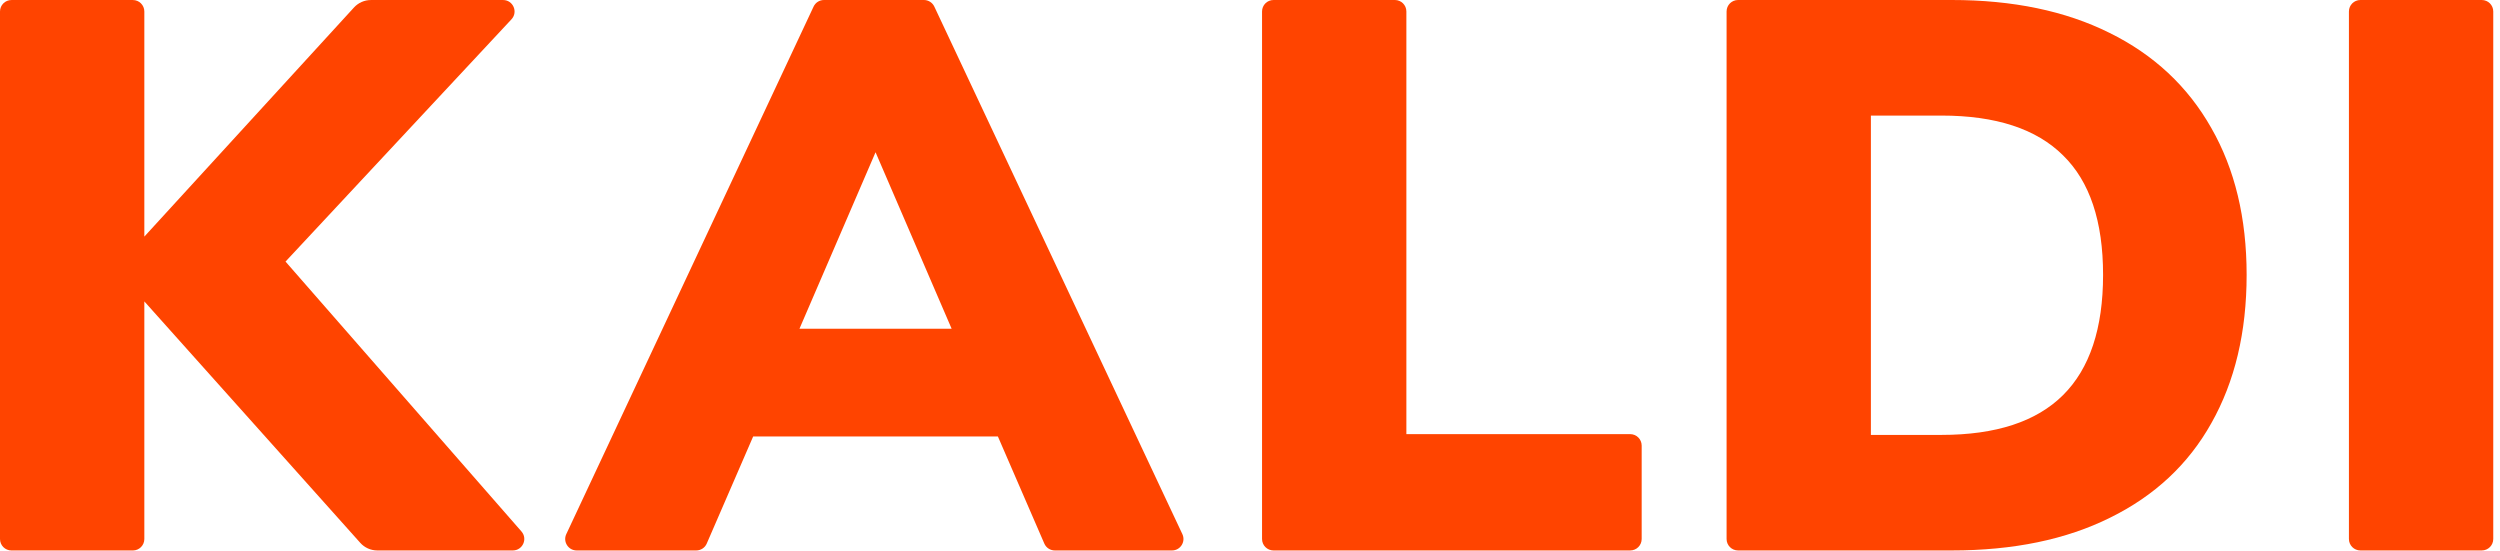
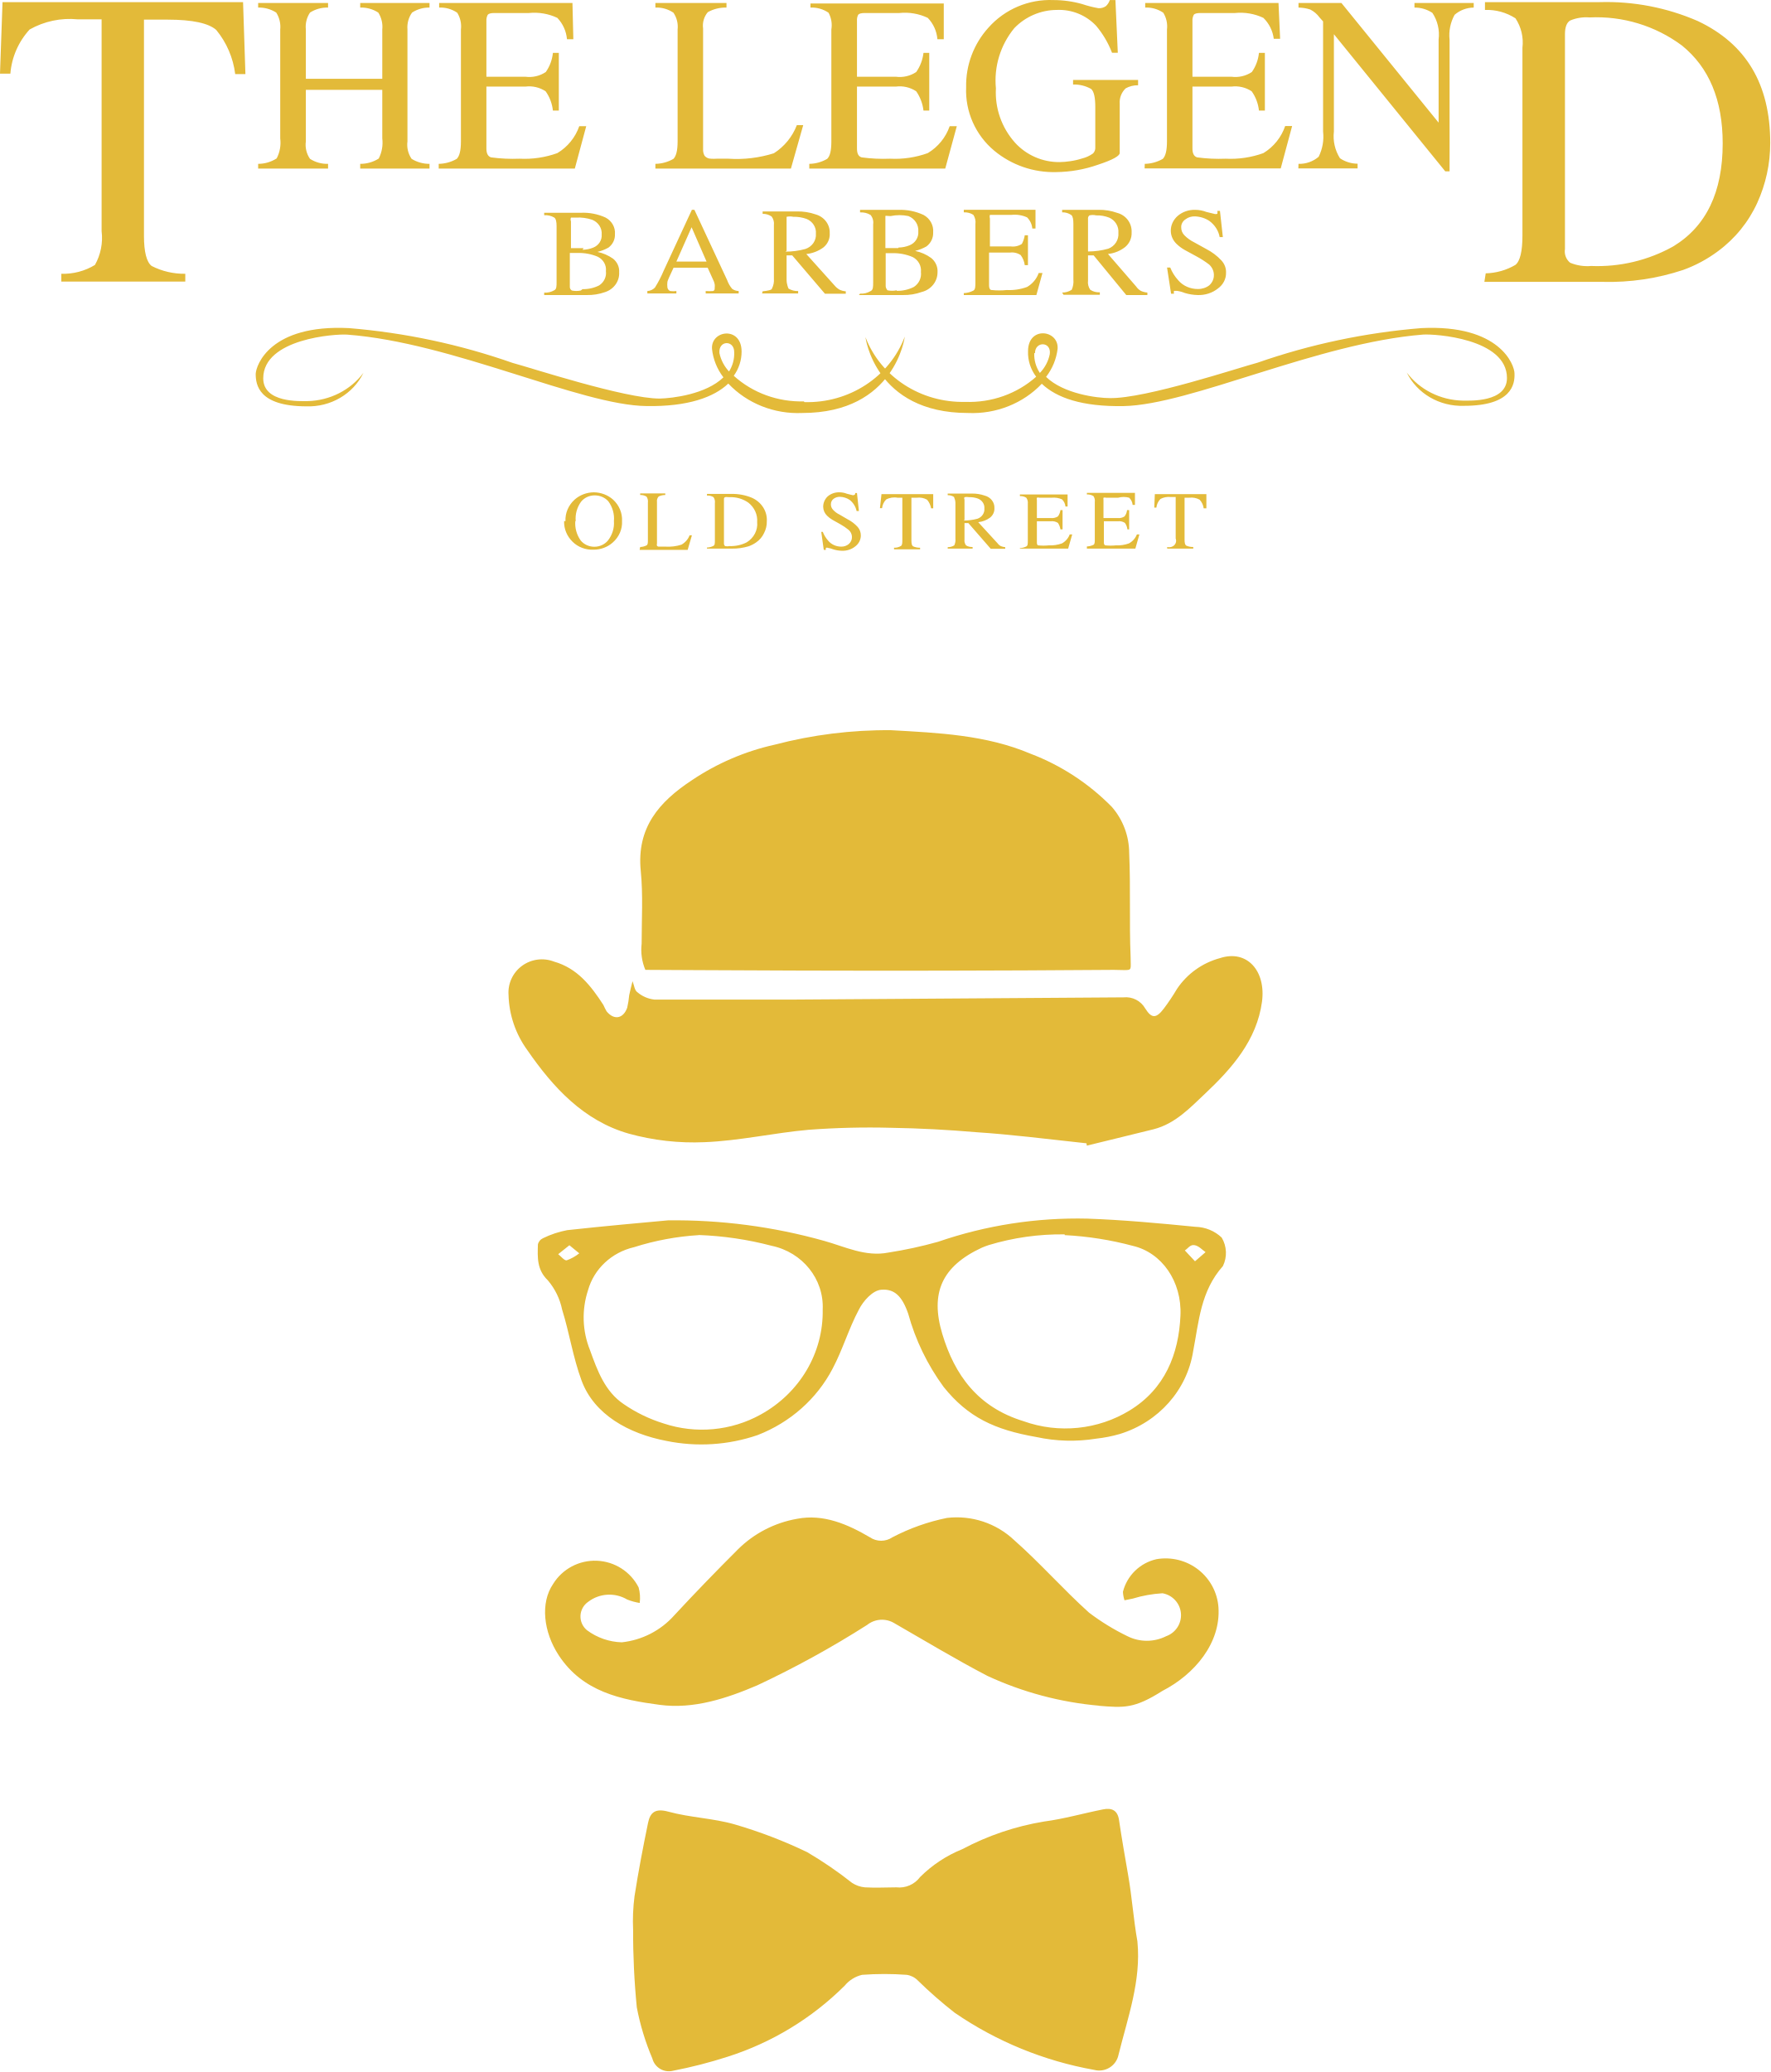
- <svg xmlns="http://www.w3.org/2000/svg" xmlns:xlink="http://www.w3.org/1999/xlink" viewBox="0 0 109 24">
-   <g transform="translate(-1470)">
-     <g style="mix-blend-mode:normal" transform="translate(1470)" fill="#f40">
-       <use xlink:href="#b" style="mix-blend-mode:normal" />
-       <use xlink:href="#c" style="mix-blend-mode:normal" />
-       <use xlink:href="#d" style="mix-blend-mode:normal" />
-       <use xlink:href="#e" style="mix-blend-mode:normal" />
-       <use xlink:href="#f" style="mix-blend-mode:normal" />
+ <svg xmlns="http://www.w3.org/2000/svg" width="270" height="316" viewBox="0 0 270 316">
+   <g fill="#E3BA39" fillRule="evenodd">
+     <g transform="translate(77 111)">
+       <path d="M92.883 36.914C55.81 37.201 26.048 36.914 21.429 36.914 20.9 35.655 20.705 34.277 20.864 32.918 20.864 29.226 21.096 25.5 20.731 21.841 20.066 15.199 23.572 11.253 28.541 7.983 32.38 5.405 36.656 3.57 41.153 2.571 46.949 1.052 52.915.309 58.901.362 66.079.767 73.391 1.07 80.187 3.953 84.837 5.721 89.059 8.481 92.567 12.046 94.275 13.992 95.221 16.505 95.226 19.11 95.459 24.37 95.226 29.647 95.442 34.908 95.442 36.846 95.708 36.948 94.495 36.948M96.483 185.127C97.063 191.104 95.007 196.684 93.597 202.38 93.433 203.188 92.941 203.892 92.237 204.326 91.534 204.761 90.682 204.887 89.882 204.675 82.245 203.315 74.99 200.343 68.604 195.958 66.627 194.413 64.739 192.76 62.949 191.005 62.5 190.558 61.918 190.269 61.29 190.179 59.027 190.014 56.754 190.014 54.491 190.179 53.448 190.424 52.515 191.005 51.837 191.83 46.832 196.813 40.702 200.533 33.959 202.677 31.241 203.553 28.472 204.264 25.667 204.807 24.275 205.162 22.857 204.327 22.499 202.941 21.432 200.435 20.637 197.823 20.128 195.149 19.74 191.226 19.552 187.286 19.564 183.344 19.486 181.624 19.558 179.901 19.779 178.193 20.36 174.445 21.073 170.731 21.836 167.032 22.168 165.381 22.964 164.754 24.954 165.299 28.271 166.207 31.753 166.29 35.037 167.231 38.841 168.338 42.547 169.757 46.116 171.474 48.505 172.877 50.794 174.443 52.965 176.162 53.548 176.54 54.213 176.772 54.905 176.839 56.564 176.938 58.123 176.839 59.715 176.839 61.115 176.996 62.493 176.398 63.33 175.271 65.17 173.433 67.365 171.984 69.782 171.011 73.675 168.943 77.882 167.521 82.237 166.801 85.272 166.405 88.224 165.547 91.225 164.952 92.519 164.688 93.464 165.035 93.68 166.603 94.094 169.41 94.592 172.217 95.073 175.007 95.653 178.309 95.886 181.759 96.483 185.094 96.3 185.094 96.682 185.094 96.483 185.094" />
+       <path d="M88.714 63.364C82.239 62.655 77.107 62.013 71.957 61.676 67.624 61.304 63.256 61.068 58.905 61 54.711 60.89 50.513 60.991 46.329 61.304 41.01 61.777 35.741 62.993 30.422 63.195 26.542 63.365 22.659 62.926 18.916 61.895 12.033 59.936 7.36 54.853 3.434 49.162 1.64 46.7.639 43.756.562 40.718.443 38.989 1.223 37.319 2.628 36.292 4.034 35.265 5.87 35.024 7.496 35.652 11.065 36.665 13.138 39.35 15.024 42.255 15.172 42.59 15.336 42.917 15.517 43.234 16.639 44.619 18.05 44.383 18.661 42.694 18.807 42.06 18.909 41.417 18.967 40.769 19.103 40.059 19.307 39.35 19.477 38.641 19.715 39.232 19.783 40.059 20.225 40.33 20.953 40.952 21.854 41.34 22.808 41.444 29.98 41.444 37.169 41.444 44.341 41.444L94.373 41.106C95.712 40.971 97.005 41.634 97.67 42.795 98.673 44.4 99.37 44.315 100.526 42.795 101.243 41.842 101.907 40.849 102.514 39.823 104.051 37.522 106.376 35.854 109.057 35.128 113.204 33.76 116.11 37.087 115.481 41.782 114.682 47.642 110.909 51.915 106.831 55.765 104.519 57.943 102.259 60.375 98.962 61.22 95.155 62.182 91.314 63.077 88.765 63.719M90.697 149.141C84.772 148.627 78.983 147.085 73.593 144.585 68.77 142.069 64.101 139.247 59.363 136.527 58.068 135.763 56.432 135.878 55.258 136.816 49.876 140.243 44.277 143.321 38.497 146.03 33.878 148.002 28.816 149.702 23.616 149.005 17.733 148.223 11.9 147.05 8.223 141.457 5.88 137.887 5.384 133.451 7.368 130.561 8.784 128.269 11.336 126.918 14.04 127.027 16.743 127.137 19.176 128.69 20.401 131.088 20.616 131.862 20.674 132.671 20.572 133.468 19.915 133.364 19.273 133.188 18.656 132.941 16.786 131.834 14.426 131.976 12.704 133.298 12.005 133.782 11.573 134.564 11.536 135.41 11.499 136.257 11.862 137.072 12.516 137.615 14.054 138.765 15.912 139.412 17.835 139.468 20.926 139.137 23.781 137.67 25.84 135.354 28.987 131.955 32.288 128.555 35.538 125.308 37.993 122.864 41.146 121.231 44.568 120.633 48.588 119.851 52.299 121.466 55.686 123.455 56.718 124.152 58.074 124.152 59.106 123.455 61.728 122.082 64.533 121.086 67.436 120.497 71.196 120.054 74.958 121.301 77.698 123.897 81.666 127.399 85.173 131.411 89.106 134.946 90.933 136.331 92.892 137.532 94.956 138.533 96.816 139.469 99.014 139.469 100.874 138.533 102.33 138.01 103.251 136.579 103.119 135.046 102.987 133.512 101.834 132.258 100.309 131.989 98.765 132.078 97.238 132.352 95.76 132.805L94.511 133.06C94.374 132.641 94.293 132.207 94.272 131.768 94.899 129.278 96.884 127.351 99.403 126.787 101.656 126.402 103.968 126.982 105.767 128.385 107.566 129.787 108.684 131.881 108.844 134.147 109.203 139.57 105.218 144.347 100.292 146.88 95.999 149.6 94.46 149.464 90.509 149.141" />
+       <path fillRule="nonzero" d="M105.32,81.311 L106.875,79.963 C106.328,79.585 105.833,78.994 105.166,78.895 C104.499,78.797 104.209,79.405 103.713,79.7 L105.251,81.344 M9.846,78.912 L8.137,80.276 C8.564,80.604 9.077,81.278 9.436,81.212 C10.132,80.962 10.779,80.601 11.35,80.144 L9.846,78.912 M29.59,77.367 C26.228,77.571 22.908,78.189 19.71,79.207 C16.292,79.995 13.596,82.517 12.684,85.781 C11.704,88.771 11.812,91.994 12.991,94.917 C14.12,98.04 15.265,101.211 18.12,103.134 C19.982,104.419 22.041,105.417 24.223,106.092 C29.129,107.725 34.532,107.227 39.027,104.728 C44.984,101.447 48.608,95.305 48.48,88.706 C48.689,84.075 45.397,79.974 40.685,78.994 C37.048,78.034 33.308,77.483 29.539,77.35 M85.387,77.252 C81.452,77.199 77.533,77.753 73.78,78.895 C73.438,79.01 73.079,79.142 72.737,79.29 C66.669,82.116 64.84,86.175 66.72,92.436 C68.6,98.697 72.139,103.611 79.114,105.747 C84.479,107.67 90.473,107.062 95.302,104.104 C100.687,100.817 102.79,95.493 103.046,89.642 C103.285,84.4 100.174,80.029 95.798,79.01 C92.401,78.098 88.91,77.547 85.387,77.367 M24.804,75.115 C32.899,75.01 40.966,76.068 48.736,78.254 C51.865,79.125 55.027,80.719 58.497,80.029 C61.055,79.633 63.584,79.084 66.07,78.386 C73.375,75.869 81.1,74.671 88.858,74.853 C94.362,75.05 99.849,75.559 105.337,76.101 C106.84,76.138 108.271,76.726 109.337,77.745 C110.127,79.076 110.197,80.693 109.525,82.083 C106.106,85.928 105.867,90.513 104.978,95.098 C104.042,101.004 99.703,105.889 93.781,107.702 C92.608,108.04 91.407,108.277 90.191,108.409 C87.166,108.897 84.071,108.813 81.079,108.163 C74.686,107.045 70.652,105.155 66.925,100.521 C64.451,97.139 62.622,93.361 61.523,89.363 C60.6,86.684 59.421,85.534 57.42,85.698 C56.104,85.781 54.651,87.424 54.002,88.722 C52.446,91.631 51.523,94.852 49.984,97.744 C47.581,102.344 43.514,105.943 38.548,107.867 C34.09,109.395 29.279,109.703 24.65,108.754 C18.872,107.653 13.624,104.728 11.709,99.568 C10.393,96.018 9.846,92.272 8.735,88.722 C8.401,87.089 7.656,85.56 6.564,84.269 C4.854,82.625 4.991,80.736 5.042,78.797 C5.128,78.38 5.413,78.027 5.812,77.843 C6.977,77.27 8.22,76.856 9.504,76.611 C15.333,75.97 21.163,75.461 24.889,75.115" />
+     </g>
+     <g fillRule="nonzero">
+       <g transform="translate(39 50)">
+         <path d="M118.859,3.855 C118.859,2.012 121.384,2.055 121.114,4.005 C120.901,5.077 120.377,6.072 119.603,6.877 C119.002,5.975 118.704,4.922 118.746,3.855 M93,1.412 C93,1.412 94.42,12.984 108.624,12.984 C112.894,13.179 117.031,11.543 119.896,8.527 C122.151,10.67 126.051,12.042 132.364,11.934 C142.599,11.742 161.92,2.312 178.04,1.027 C179.776,0.898 190.845,1.605 190.845,7.648 C190.845,11.399 185.164,11.099 184.082,11.099 C180.691,11.022 177.535,9.434 175.56,6.813 C177.127,10.021 180.566,12.022 184.285,11.892 C191.544,11.892 192.063,8.634 191.995,6.963 C191.995,5.634 189.74,-0.559 177.769,0.041 C169.24,0.735 160.847,2.508 152.812,5.313 C150.106,6.02 135.723,10.82 130.267,10.713 C128.328,10.713 123.21,10.07 120.55,7.477 C121.521,6.219 122.127,4.741 122.308,3.191 C122.511,0.298 117.799,-0.323 117.799,3.555 C117.747,4.95 118.183,6.322 119.039,7.456 C116.117,10.059 112.22,11.44 108.218,11.292 C101.439,11.448 95.313,7.471 93,1.412" />
+         <path d="M72.26,6.729 C71.482,5.918 70.951,4.918 70.727,3.838 C70.569,1.875 72.982,1.832 72.982,3.687 C73.033,4.759 72.742,5.819 72.148,6.729 M83.624,11.216 C79.654,11.325 75.801,9.921 72.914,7.311 C73.696,6.227 74.112,4.94 74.109,3.622 C74.109,-0.304 69.374,0.322 69.6,3.234 C69.767,4.794 70.367,6.284 71.336,7.549 C68.675,10.138 63.558,10.742 61.619,10.785 C56.275,10.785 41.891,6.06 39.185,5.348 C31.149,2.525 22.756,0.74 14.227,0.041 C2.21,-0.563 0.068,5.672 0,7.009 C0,8.692 0.451,11.95 7.711,11.971 C11.43,12.103 14.868,10.088 16.436,6.858 C14.461,9.498 11.305,11.095 7.914,11.173 C6.809,11.173 1.15,11.475 1.15,7.7 C1.15,1.616 12.22,0.904 13.956,1.033 C30.077,2.242 49.511,11.82 59.612,11.928 C65.925,12.036 69.916,10.569 72.08,8.498 C74.949,11.529 79.084,13.175 83.353,12.985 C97.58,12.985 99,1.336 99,1.336 C96.689,7.49 90.5,11.522 83.669,11.324" />
+       </g>
+       <path d="M226.401,42.988 L244.473,42.988 C248.63,43.094 252.773,42.479 256.717,41.17 C258.627,40.481 260.424,39.513 262.048,38.298 C264.629,36.392 266.68,33.867 268.012,30.959 C269.325,28.083 270.003,24.961 270,21.802 C270,12.825 266.318,6.698 258.976,3.22 C254.254,1.16 249.13,0.171 243.976,0.325 L226.491,0.325 L226.491,1.514 C228.138,1.455 229.762,1.902 231.145,2.793 C232.019,4.119 232.395,5.708 232.206,7.282 L232.206,35.919 C232.206,38.32 231.845,39.846 231.122,40.407 C229.75,41.208 228.195,41.648 226.604,41.687 L226.401,42.988 Z M238.69,38.006 L238.69,5.217 C238.69,4.14 238.961,3.444 239.48,3.13 C240.414,2.737 241.429,2.575 242.44,2.659 C247.498,2.412 252.484,3.928 256.536,6.945 C260.67,10.289 262.748,15.249 262.748,21.87 C262.748,29.298 260.241,34.527 255.203,37.58 C251.391,39.709 247.058,40.743 242.688,40.565 C241.594,40.661 240.494,40.491 239.48,40.071 C238.863,39.564 238.562,38.769 238.69,37.984 L238.69,38.006 Z M198.027,25.685 L207.063,25.685 L207.063,24.967 C206.104,24.962 205.168,24.673 204.375,24.136 C203.607,22.919 203.28,21.478 203.449,20.052 L203.449,5.217 L220.437,26.134 L221.092,26.134 L221.092,6.07 C220.947,4.75 221.216,3.418 221.86,2.255 C222.669,1.556 223.702,1.166 224.774,1.155 L224.774,0.459 L215.738,0.459 L215.738,1.155 C216.71,1.145 217.663,1.427 218.471,1.963 C219.265,3.161 219.602,4.602 219.42,6.025 L219.42,18.705 L204.601,0.459 L198.05,0.459 L198.05,1.155 C198.656,1.165 199.257,1.263 199.834,1.447 C200.4,1.731 200.888,2.147 201.258,2.659 L201.8,3.265 L201.8,20.074 C201.95,21.392 201.715,22.724 201.122,23.912 C200.268,24.638 199.173,25.022 198.05,24.989 L198.027,25.685 Z M174.578,25.685 L195.339,25.685 L197.078,19.221 L196.017,19.221 C195.431,20.942 194.256,22.404 192.696,23.351 C190.852,24.015 188.893,24.305 186.935,24.204 C185.486,24.263 184.035,24.195 182.598,24.002 C182.123,23.867 181.875,23.418 181.875,22.655 L181.875,13.207 L187.816,13.207 C188.901,13.066 190.001,13.321 190.911,13.925 C191.527,14.795 191.908,15.807 192.018,16.865 L192.922,16.865 L192.922,8.067 L192.018,8.067 C191.914,9.116 191.541,10.121 190.934,10.985 C190.018,11.594 188.909,11.85 187.816,11.703 L181.875,11.703 L181.875,3.197 C181.855,2.871 181.925,2.545 182.078,2.255 C182.214,2.075 182.553,1.985 183.117,1.985 L188.358,1.985 C189.845,1.833 191.346,2.089 192.696,2.726 C193.569,3.581 194.126,4.704 194.277,5.913 L195.248,5.913 L195,0.459 L174.669,0.459 L174.669,1.155 C175.649,1.113 176.616,1.388 177.425,1.94 C177.899,2.705 178.098,3.607 177.989,4.499 L177.989,21.555 C177.989,22.992 177.764,23.8 177.357,24.226 C176.519,24.71 175.57,24.973 174.601,24.989 L174.578,25.685 Z M160.663,0.01 C156.897,-0.142 153.262,1.399 150.768,4.207 C148.503,6.701 147.283,9.961 147.357,13.319 C147.203,17.018 148.779,20.58 151.626,22.969 C154.279,25.178 157.655,26.344 161.114,26.246 C163.278,26.22 165.423,25.841 167.462,25.124 C169.721,24.383 170.783,23.777 170.783,23.328 L170.783,15.833 C170.713,14.952 171.045,14.087 171.687,13.476 C172.265,13.152 172.921,12.989 173.584,13.005 L173.584,12.197 L163.667,12.197 L163.667,12.893 C164.631,12.857 165.586,13.091 166.423,13.566 C166.852,13.947 167.056,14.845 167.056,16.326 L167.056,22.453 C167.085,22.801 166.961,23.145 166.717,23.396 C166.202,23.767 165.619,24.034 165,24.181 C164.418,24.366 163.821,24.501 163.215,24.585 C162.677,24.669 162.134,24.714 161.589,24.72 C159.008,24.739 156.541,23.661 154.812,21.757 C152.778,19.487 151.731,16.51 151.898,13.476 C151.578,10.169 152.585,6.871 154.699,4.297 C156.396,2.528 158.745,1.523 161.205,1.514 C163.449,1.418 165.625,2.294 167.169,3.915 C168.209,5.147 169.033,6.542 169.608,8.045 L170.489,8.045 L170.128,0.01 L169.27,0.01 C169.153,0.36 168.951,0.676 168.682,0.931 C168.341,1.172 167.924,1.284 167.508,1.245 C166.672,1.096 165.849,0.886 165.045,0.616 C163.62,0.214 162.145,0.01 160.663,0.01 Z M123.434,25.707 L144.172,25.707 L145.934,19.244 L144.849,19.244 C144.254,20.96 143.071,22.414 141.506,23.351 C139.663,24.015 137.704,24.305 135.745,24.204 C134.304,24.262 132.86,24.195 131.431,24.002 C130.934,23.867 130.708,23.418 130.708,22.655 L130.708,13.207 L136.626,13.207 C137.719,13.06 138.828,13.316 139.744,13.925 C140.351,14.8 140.731,15.809 140.851,16.865 L141.732,16.865 L141.732,8.067 L140.851,8.067 C140.732,9.116 140.351,10.119 139.744,10.985 C138.828,11.594 137.719,11.85 136.626,11.703 L130.708,11.703 L130.708,3.197 C130.682,2.873 130.744,2.547 130.889,2.255 C131.024,2.075 131.363,1.985 131.928,1.985 L137.169,1.985 C138.656,1.829 140.157,2.085 141.506,2.726 C142.359,3.609 142.878,4.759 142.974,5.98 L143.946,5.98 L143.946,0.527 L123.614,0.527 L123.614,1.155 C124.595,1.113 125.562,1.388 126.37,1.94 C126.796,2.722 126.947,3.622 126.8,4.499 L126.8,21.555 C126.8,22.992 126.596,23.8 126.167,24.226 C125.338,24.711 124.396,24.974 123.434,24.989 L123.434,25.707 Z M99.962,25.707 L120.633,25.707 L122.508,19.087 L121.536,19.087 C120.859,20.85 119.632,22.352 118.035,23.373 C115.796,24.079 113.443,24.361 111.099,24.204 L109.315,24.204 C109.014,24.227 108.712,24.227 108.411,24.204 C108.044,24.201 107.696,24.037 107.462,23.755 C107.293,23.446 107.214,23.096 107.236,22.745 L107.236,4.342 C107.111,3.447 107.374,2.542 107.959,1.851 C108.828,1.368 109.811,1.127 110.806,1.155 L110.806,0.459 L99.962,0.459 L99.962,1.155 C100.942,1.113 101.91,1.388 102.718,1.94 C103.226,2.692 103.451,3.599 103.351,4.499 L103.351,21.555 C103.351,22.992 103.125,23.8 102.718,24.226 C101.88,24.71 100.932,24.973 99.962,24.989 L99.962,25.707 Z M66.913,25.707 L87.673,25.707 L89.413,19.244 L88.351,19.244 C87.755,20.96 86.572,22.414 85.008,23.351 C83.164,24.015 81.205,24.305 79.247,24.204 C77.798,24.262 76.347,24.195 74.91,24.002 C74.435,23.867 74.187,23.418 74.187,22.655 L74.187,13.207 L80.128,13.207 C81.213,13.066 82.313,13.321 83.223,13.925 C83.839,14.795 84.22,15.807 84.33,16.865 L85.233,16.865 L85.233,8.067 L84.33,8.067 C84.226,9.116 83.853,10.121 83.245,10.985 C82.329,11.594 81.221,11.85 80.128,11.703 L74.187,11.703 L74.187,3.197 C74.167,2.871 74.237,2.545 74.39,2.255 C74.526,2.075 74.864,1.985 75.429,1.985 L80.67,1.985 C82.157,1.833 83.657,2.089 85.008,2.726 C85.853,3.615 86.371,4.762 86.476,5.98 L87.447,5.98 L87.312,0.459 L66.98,0.459 L66.98,1.155 C67.961,1.113 68.928,1.388 69.736,1.94 C70.21,2.705 70.41,3.607 70.301,4.499 L70.301,21.555 C70.301,22.992 70.075,23.8 69.669,24.226 C68.831,24.71 67.882,24.973 66.913,24.989 L66.913,25.707 Z M39.375,25.707 L50.038,25.707 L50.038,24.989 C49.062,25.018 48.101,24.752 47.282,24.226 C46.743,23.446 46.517,22.493 46.649,21.555 L46.649,13.7 L58.306,13.7 L58.306,21.107 C58.436,22.162 58.247,23.232 57.764,24.181 C56.921,24.716 55.94,24.997 54.94,24.989 L54.94,25.707 L65.512,25.707 L65.512,24.989 C64.547,24.997 63.599,24.732 62.779,24.226 C62.244,23.444 62.018,22.493 62.146,21.555 L62.146,4.499 C62.067,3.584 62.315,2.67 62.846,1.918 C63.638,1.404 64.567,1.138 65.512,1.155 L65.512,0.459 L54.94,0.459 L54.94,1.155 C55.916,1.121 56.878,1.388 57.696,1.918 C58.184,2.686 58.399,3.595 58.306,4.499 L58.306,12.017 L46.649,12.017 L46.649,4.499 C46.55,3.592 46.774,2.678 47.282,1.918 C48.101,1.392 49.062,1.126 50.038,1.155 L50.038,0.459 L39.375,0.459 L39.375,1.155 C40.35,1.126 41.311,1.392 42.131,1.918 C42.619,2.686 42.834,3.595 42.741,4.499 L42.741,21.107 C42.875,22.155 42.686,23.219 42.199,24.159 C41.357,24.699 40.377,24.987 39.375,24.989 L39.375,25.707 Z M0,11.232 L1.581,11.232 C1.783,8.726 2.816,6.359 4.518,4.499 C6.744,3.238 9.31,2.696 11.86,2.95 L15.497,2.95 L15.497,35.246 C15.72,37.03 15.364,38.838 14.48,40.407 C12.94,41.343 11.157,41.811 9.352,41.754 L9.352,42.943 L28.261,42.943 L28.261,41.754 C26.479,41.783 24.717,41.374 23.133,40.565 C22.364,39.981 21.958,38.432 21.958,35.964 L21.958,2.995 L25.572,2.995 C29.345,2.995 31.807,3.534 32.982,4.566 C34.567,6.494 35.569,8.829 35.873,11.299 L37.432,11.299 L37.071,0.325 L0.384,0.325 L0,11.232 Z" />
+       <path d="M90.05 2.414L90.374 2.414C90.422 1.924 90.639 1.463 90.992 1.097 91.465.845 92.012.739 92.553.796L93.318.796 93.318 7.133C93.458 7.483 93.372 7.877 93.098 8.15 92.824 8.423 92.408 8.528 92.023 8.422L92.023 8.669 95.998 8.669 95.998 8.422C95.621 8.431 95.247 8.356 94.908 8.202 94.732 8.065 94.673 7.764 94.673 7.297L94.673.905 95.409.905C95.951.836 96.502.943 96.969 1.207 97.313 1.578 97.528 2.037 97.588 2.524L98 2.524 98 .357 90.138.357 90.05 2.414zM79.774 8.669L87.165 8.669 87.783 6.502 87.4 6.502C87.185 7.077 86.757 7.563 86.193 7.873 85.546 8.106 84.854 8.209 84.161 8.175 83.652 8.226 83.139 8.226 82.63 8.175 82.454 8.175 82.365 7.983 82.365 7.736L82.365 4.499 84.485 4.499C84.869 4.45 85.258 4.538 85.575 4.746 85.786 5.041 85.918 5.38 85.957 5.734L86.222 5.734 86.222 2.798 85.899 2.798C85.868 3.145 85.736 3.477 85.516 3.758 85.199 3.966 84.81 4.054 84.426 4.005L82.306 4.005 82.306 1.262C82.285 1.144 82.285 1.023 82.306.905 82.43.863 82.566.863 82.689.905L84.544.905C85.092.754 85.675.754 86.222.905 86.53 1.203 86.718 1.591 86.752 2.003L87.106 2.003 87.106.165 79.774.165 79.774.411C80.128.389 80.48.476 80.775.658 80.955.929 81.027 1.249 80.981 1.564L80.981 7.215C80.981 7.681 80.981 7.983 80.775 8.093 80.464 8.24 80.123 8.324 79.774 8.34L79.774 8.669zM69.557 8.669L76.918 8.669 77.537 6.502 77.154 6.502C76.948 7.074 76.53 7.56 75.976 7.873 75.319 8.106 74.617 8.209 73.915 8.175 73.406 8.226 72.893 8.226 72.384 8.175 72.207 8.175 72.148 7.983 72.148 7.736L72.148 4.499 74.239 4.499C74.632 4.451 75.03 4.539 75.358 4.746 75.557 5.047 75.687 5.383 75.74 5.734L76.064 5.734 76.064 2.798 75.74 2.798C75.696 3.142 75.565 3.471 75.358 3.758 75.03 3.965 74.632 4.053 74.239 4.005L72.148 4.005 72.148 1.262C72.113 1.145 72.113 1.022 72.148.905 72.272.863 72.407.863 72.531.905L74.445.905C74.97.858 75.499.944 75.976 1.152 76.284 1.45 76.471 1.838 76.506 2.25L76.83 2.25 76.83.411 69.557.411 69.557.658C69.901.64 70.242.727 70.529.905 70.721 1.171 70.804 1.492 70.764 1.811L70.764 7.462C70.764 7.928 70.764 8.23 70.529 8.34 70.231 8.492 69.898 8.577 69.557 8.587L69.557 8.669zM58.545 8.669L58.545 8.449C58.901 8.452 59.249 8.357 59.546 8.175 59.698 7.856 59.759 7.507 59.723 7.16L59.723 1.673C59.723 1.207 59.517.933 59.517.796 59.235.606 58.893.509 58.545.521L58.545.274 62.226.274C62.888.262 63.547.364 64.169.576 65.092.807 65.717 1.607 65.671 2.496 65.701 3.053 65.451 3.591 64.993 3.95 64.477 4.333 63.854 4.571 63.197 4.636L66.142 7.846C66.27 8.026 66.441 8.176 66.642 8.285 66.856 8.375 67.085 8.431 67.32 8.449L67.32 8.696 65.111 8.696 61.696 4.773 61.107 4.773 61.107 7.27C61.062 7.588 61.146 7.911 61.342 8.175 61.638 8.357 61.99 8.444 62.344 8.422L62.344 8.669 58.545 8.669zM61.107 4.307L60.96 4.389C61.676 4.389 62.39 4.296 63.08 4.115 63.768 3.872 64.2 3.234 64.14 2.551 64.197 1.906 63.806 1.299 63.168 1.042 62.737.884 62.276.809 61.814.823 61.581.775 61.34.775 61.107.823 61.044.935 61.044 1.068 61.107 1.18L61.107 4.307zM48.21 2.496L48.534 2.496C48.582 2.007 48.799 1.545 49.153 1.18 49.677.895 50.294.798 50.89.905L51.626.905 51.626 7.242C51.626 7.791 51.626 8.12 51.42 8.257 51.108 8.453 50.736 8.55 50.36 8.532L50.36 8.779 54.335 8.779 54.335 8.532C53.958 8.541 53.584 8.466 53.245 8.312 53.069 8.175 53.01 7.873 53.01 7.407L53.01.905 53.834.905C54.376.836 54.927.943 55.395 1.207 55.723 1.587 55.936 2.042 56.013 2.524L56.337 2.524 56.337.357 48.446.357 48.21 2.496zM39.26 6.118L39.642 8.861 39.966 8.861C39.94 8.762 39.94 8.658 39.966 8.559 40.068 8.51 40.188 8.51 40.29 8.559 40.564 8.601 40.831 8.674 41.085 8.779 41.512 8.913 41.959 8.987 42.41 8.998 43.166 9.025 43.904 8.779 44.471 8.312 44.995 7.905 45.297 7.302 45.296 6.666 45.303 6.199 45.136 5.743 44.824 5.377 44.38 4.885 43.841 4.476 43.234 4.17L42.057 3.484C41.674 3.3 41.334 3.049 41.056 2.743 40.841 2.516 40.725 2.223 40.732 1.92 40.718 1.592 40.87 1.277 41.144 1.07 41.42.866 41.764.76 42.116.768 42.645.785 43.157.947 43.588 1.234 44.141 1.671 44.515 2.272 44.648 2.935L45.001 2.935 44.707.192 44.442.192C44.442.329 44.442.439 44.265.494 44.163.543 44.043.543 43.941.494L43.176.302C42.822.161 42.441.087 42.057.082 41.382.058 40.725.285 40.231.713 39.789 1.14 39.546 1.712 39.554 2.304 39.563 2.805 39.773 3.285 40.143 3.649 40.387 3.892 40.664 4.104 40.967 4.28L42.145 4.938C42.605 5.193 43.038 5.487 43.441 5.816 43.758 6.094 43.938 6.48 43.941 6.886 43.958 7.303 43.775 7.705 43.441 7.983 43.132 8.237 42.733 8.374 42.322 8.367 41.539 8.374 40.798 8.039 40.32 7.462 39.962 7.062 39.683 6.607 39.495 6.118L39.26 6.118zM21.829 8.669L21.829 8.504C22.169 8.495 22.502 8.41 22.8 8.257 23.036 8.148 23.036 7.846 23.036 7.379L23.036 1.728C23.082 1.413 23.009 1.093 22.83.823 22.534.641 22.182.554 21.829.576L21.829.329 25.509.329C26.592.299 27.669.496 28.66.905 30.142 1.553 31.051 2.976 30.956 4.499 30.97 5.115 30.829 5.726 30.544 6.282 30.281 6.862 29.853 7.365 29.308 7.736 28.965 7.975 28.588 8.169 28.189 8.312 27.361 8.561 26.496 8.681 25.627 8.669L21.829 8.669zM24.42 7.681L24.42 7.873C24.406 8.029 24.471 8.181 24.597 8.285 24.82 8.331 25.051 8.331 25.274 8.285 26.187 8.317 27.093 8.118 27.894 7.709 28.996 7.027 29.607 5.836 29.484 4.609 29.567 3.49 29.075 2.401 28.159 1.673 27.318 1.072 26.274.77 25.215.823 24.891.823 24.773.768 24.597.823 24.42.878 24.42 1.015 24.42 1.207L24.42 7.681zM11.553 8.861L18.884 8.861 19.532 6.639 19.179 6.639C18.954 7.232 18.518 7.736 17.942 8.065 17.157 8.316 16.326 8.418 15.498 8.367L14.527 8.367C14.4 8.379 14.276 8.327 14.203 8.23 14.168 8.123 14.168 8.008 14.203 7.901L14.203 1.536C14.16 1.239 14.257.939 14.468.713 14.777.565 15.121.489 15.469.494L15.469.247 11.641.247 11.641.494C11.985.476 12.326.562 12.613.741 12.792 1.011 12.865 1.331 12.819 1.646L12.819 7.297C12.819 7.764 12.819 8.065 12.613 8.175 12.315 8.328 11.982 8.413 11.641 8.422L11.553 8.861zM.04 4.472L.246 4.472C.189 3.25.692 2.063 1.63 1.207 2.421.495 3.475.092 4.575.082 5.674.095 6.727.497 7.519 1.207 8.446 2.068 8.938 3.254 8.874 4.472 8.939 5.7 8.422 6.893 7.46 7.736 6.67 8.445 5.613 8.839 4.516 8.833 3.318 8.881 2.157 8.44 1.336 7.626.464 6.781-.003 5.643.04 4.472zM1.807 4.472L1.748 4.472C1.662 5.517 1.952 6.56 2.573 7.434 3.069 8.034 3.835 8.386 4.648 8.386 5.461 8.386 6.228 8.034 6.724 7.434 7.393 6.578 7.717 5.529 7.637 4.472 7.733 3.404 7.431 2.339 6.783 1.454 6.275.881 5.519.55 4.722.549 3.901.542 3.126.898 2.631 1.509 2.002 2.38 1.712 3.425 1.807 4.472z" transform="translate(86 75)" />
+       <path d="M95 8.799L95.617 12.797 96.059 12.797C96.023 12.652 96.023 12.502 96.059 12.357 96.059 12.357 96.279 12.357 96.5 12.357 96.911 12.413 97.312 12.52 97.69 12.677 98.331 12.873 99 12.981 99.675 12.997 100.808 13.036 101.913 12.678 102.763 11.998 103.562 11.415 104.019 10.529 103.998 9.599 104.028 8.914 103.776 8.245 103.292 7.719 102.635 7.011 101.843 6.415 100.954 5.96L99.146 4.96C98.581 4.682 98.074 4.317 97.646 3.881 97.325 3.55 97.151 3.122 97.161 2.681 97.135 2.193 97.384 1.726 97.823 1.442 98.228 1.132 98.749.974 99.278 1.002 100.056 1.034 100.807 1.27 101.439 1.682 102.289 2.302 102.854 3.185 103.027 4.161L103.512 4.161 103.071.162 102.674.162C102.698.308 102.698.456 102.674.602 102.505.664 102.315.664 102.145.602L100.998.322C100.468.117 99.899.009 99.322.002 98.326-.032 97.356.3 96.632.922 95.936 1.527 95.552 2.368 95.573 3.241 95.587 3.971 95.901 4.67 96.455 5.2 96.821 5.555 97.236 5.864 97.69 6.12L99.455 7.08C100.155 7.454 100.819 7.882 101.439 8.359 101.886 8.778 102.138 9.336 102.145 9.918 102.165 10.517 101.909 11.096 101.439 11.518 100.958 11.884 100.348 12.082 99.719 12.078 98.547 12.087 97.437 11.599 96.72 10.758 96.185 10.176 95.767 9.512 95.485 8.799L95 8.799zM79.215 12.958L79 12.619C79.518 12.623 80.026 12.476 80.459 12.196 80.679 11.704 80.768 11.164 80.716 10.629L80.716 2.161C80.716 1.442 80.63 1.018 80.416.806 80.005.514 79.507.365 79 .383L79 .002 84.535.002C85.514-.02 86.489.138 87.409.468 88.754.825 89.665 2.059 89.597 3.431 89.642 4.291 89.277 5.121 88.611 5.675 87.858 6.266 86.95 6.634 85.993 6.734L90.284 11.688C90.471 11.966 90.72 12.198 91.013 12.365 91.325 12.504 91.659 12.59 92 12.619L92 13 88.782 13 83.805 6.946 82.947 6.946 82.947 10.798C82.881 11.29 83.004 11.788 83.29 12.196 83.721 12.477 84.234 12.611 84.749 12.577L84.749 12.958 79.215 12.958zM82.947 6.226L82.947 6.353C83.992 6.352 85.031 6.209 86.036 5.929 87.039 5.555 87.669 4.571 87.581 3.516 87.664 2.521 87.094 1.584 86.165 1.188 85.538.943 84.866.827 84.191.849 83.853.766 83.5.766 83.162.849 82.996.982 82.915 1.191 82.947 1.399L82.947 6.226zM64 13L75.07 13 76 9.633 75.424 9.633C75.115 10.523 74.487 11.278 73.653 11.764 72.665 12.126 71.609 12.285 70.554 12.233 69.788 12.312 69.016 12.312 68.251 12.233 67.985 12.233 67.852 11.934 67.852 11.551L67.852 6.521 71.041 6.521C71.617 6.445 72.203 6.582 72.679 6.905 73.016 7.358 73.229 7.886 73.299 8.439L73.786 8.439 73.786 3.879 73.299 3.879C73.227 4.339 73.078 4.786 72.856 5.2 72.363 5.522 71.764 5.658 71.173 5.584L67.985 5.584 67.985 1.321C67.93 1.14 67.93.948 67.985.767 67.985.767 68.251.767 68.517.767L71.306.767C72.11.686 72.922.819 73.653 1.151 74.116 1.613 74.398 2.216 74.45 2.856L74.937 2.856 74.937 0 64 0 64 .384C64.517.356 65.03.49 65.461.767 65.731 1.187 65.84 1.685 65.771 2.174L65.771 10.954C65.771 11.679 65.771 12.148 65.461 12.318 65.013 12.555 64.512 12.687 64 12.702L64 13zM48 12.998L48.178 12.784C48.739 12.819 49.298 12.684 49.777 12.398 50.177 12.227 50.177 11.755 50.177 11.026L50.177 2.195C50.252 1.69 50.107 1.178 49.777.78 49.298.494 48.739.359 48.178.394L48.178.008 53.953.008C55.302-.052 56.645.213 57.862.78 58.847 1.313 59.42 2.352 59.328 3.438 59.367 4.27 58.986 5.069 58.306 5.582 57.765 5.889 57.182 6.12 56.574 6.268 57.46 6.448 58.294 6.814 59.017 7.339 59.688 7.874 60.051 8.688 59.994 9.526 60 10.938 59.012 12.174 57.595 12.527 56.672 12.858 55.693 13.018 54.708 12.998L48 12.998zM53.997 5.839L54.042 5.753C54.622 5.746 55.196 5.63 55.73 5.41 56.597 5.061 57.135 4.214 57.062 3.309 57.141 2.291 56.531 1.339 55.552.952 54.659.765 53.735.765 52.842.952 52.398.952 52.042.866 52.042.952 52.042 1.037 52.042 1.209 52.042 1.552L52.042 5.839 53.997 5.839zM53.775 12.27L53.775 12.355C54.687 12.375 55.59 12.168 56.396 11.755 57.163 11.249 57.574 10.373 57.462 9.483 57.561 8.553 57.07 7.656 56.218 7.211 55.227 6.785 54.149 6.58 53.064 6.611L52.087 6.611 52.087 11.626C52.087 11.969 52.353 12.27 52.353 12.27 52.821 12.371 53.307 12.371 53.775 12.27zM33.232 12.753L33.318 12.426C34.092 12.344 34.736 12.222 34.736 12.017 34.976 11.548 35.08 11.026 35.037 10.505L35.037 2.33C35.097 1.868 34.974 1.402 34.693 1.022 34.295.745 33.811.601 33.318.613L33.318.245 38.52.245C39.501.224 40.478.376 41.4.695 42.721 1.068 43.607 2.247 43.55 3.556 43.612 4.38 43.261 5.183 42.604 5.723 41.846 6.287 40.938 6.641 39.981 6.744L44.28 11.527C44.493 11.789 44.756 12.011 45.054 12.181 45.349 12.321 45.671 12.405 46 12.426L46 12.794 42.819 12.794 37.832 6.949 36.972 6.949 36.972 10.669C36.972 11.404 37.273 12.017 37.273 12.017 37.711 12.276 38.22 12.404 38.735 12.385L38.735 12.753 33.232 12.753zM36.972 6.254L36.8 6.377C37.833 6.38 38.861 6.242 39.852 5.968 40.874 5.621 41.526 4.667 41.443 3.638 41.526 2.677 40.955 1.772 40.024 1.39 39.379 1.158 38.693 1.046 38.004 1.063 37.664.992 37.312.992 36.972 1.063 36.972 1.145 36.972 1.308 36.972 1.594L36.972 6.254zM20.163 12.753L15.735 12.753 15.735 12.385C16.18 12.362 16.598 12.171 16.895 11.854 17.411 11.031 17.856 10.169 18.228 9.279L22.527-2.39808173e-14 22.914-2.39808173e-14 27.901 10.709C28.074 11.199 28.336 11.655 28.675 12.058 28.962 12.26 29.307 12.374 29.664 12.385L29.664 12.753 24.634 12.753 24.634 12.385C25.006 12.415 25.379 12.415 25.751 12.385 26.009 12.304 26.009 12.14 26.009 11.854 26.03 11.691 26.03 11.526 26.009 11.363 25.962 11.107 25.875 10.859 25.751 10.628L24.935 8.829 19.733 8.829C19.174 10.055 18.787 10.791 18.787 11.077 18.762 11.295 18.762 11.514 18.787 11.731 18.778 12.012 18.948 12.27 19.217 12.385 19.53 12.432 19.849 12.432 20.163 12.385L20.163 12.753zM20.163 7.889L24.763 7.889 22.484 2.657 20.163 7.889zM-3.4464643e-14 12.998L-4.97379915e-14 12.631C.544 12.664 1.084 12.535 1.548 12.263 1.892 12.099 1.892 11.65 1.892 10.955L1.892 2.534C1.892 1.839 1.806 1.39 1.548 1.185 1.084.913.544.784-4.97379915e-14.818L-4.97379915e-14.45 5.589.45C6.895.392 8.195.645 9.372 1.185 10.325 1.694 10.88 2.684 10.791 3.72 10.828 4.513 10.46 5.275 9.802 5.763 9.279 6.056 8.714 6.277 8.125 6.417 8.98 6.598 9.785 6.946 10.49 7.439 11.139 7.95 11.491 8.725 11.436 9.524 11.512 10.876 10.634 12.112 9.286 12.549 8.393 12.865 7.445 13.017 6.492 12.998L-3.4464643e-14 12.998zM6.019 5.845L5.847 6.09C6.409 6.084 6.964 5.973 7.48 5.763 8.32 5.431 8.84 4.623 8.77 3.761 8.847 2.789 8.256 1.882 7.308 1.512 6.523 1.248 5.69 1.136 4.858 1.185 4.428 1.185 4.084 1.185 4.084 1.185 4.008 1.369 4.008 1.574 4.084 1.758L4.084 5.845 6.019 5.845zM5.589 12.304L5.847 12.099C6.73 12.118 7.603 11.921 8.383 11.527 9.126 11.045 9.524 10.209 9.415 9.361 9.521 8.45 9.025 7.572 8.168 7.153 7.209 6.747 6.166 6.552 5.116 6.581L3.912 6.581 3.912 11.69C3.885 11.932 4.001 12.168 4.213 12.304 4.666 12.4 5.136 12.4 5.589 12.304z" transform="translate(83 32)" />
    </g>
  </g>
-   <defs>
-     <path id="b" d="M22.735 23.171c.283.323.053.829-.376.829h-5.907c-.285 0-.556-.121-.745-.333l-9.414-10.526v10.36c0 .276-.224.5-.5.5h-5.293c-.276 0-.5-.224-.5-.5v-23c0-.276.224-.5.5-.5h5.293c.276 0 .5.224.5.5v9.815l9.141-9.99c.19-.207.457-.325.738-.325h5.762c.437 0 .664.521.366.841l-9.851 10.563 10.287 11.767z" />
-     <path id="c" d="M45.991 24c-.199 0-.38-.118-.459-.301l-2.024-4.669h-10.67l-2.024 4.669c-.079.183-.259.301-.459.301h-5.212c-.366 0-.608-.381-.453-.712l10.782-23c.082-.176.259-.288.453-.288h4.358c.194 0 .37.112.453.287l10.815 23c.156.332-.086.713-.452.713h-5.108zm-11.135-9.668h6.635l-3.317-7.694-3.317 7.694z" />
-     <path id="d" d="M55.525 24c-.276 0-.5-.224-.5-.5v-23c0-.276.224-.5.5-.5h5.293c.276 0 .5.224.5.5v18.428h9.759c.276 0 .5.224.5.5v4.072c0 .276-.224.5-.5.5h-15.552z" />
-     <path id="e" d="M75.279.5c0-.276.224-.5.5-.5h9.315c2.667 0 4.959.477 6.874 1.43 1.938.953 3.42 2.338 4.446 4.153 1.026 1.793 1.539 3.926 1.539 6.4 0 2.496-.513 4.652-1.539 6.468-1.003 1.793-2.474 3.166-4.412 4.119-1.915.953-4.218 1.43-6.908 1.43h-9.315c-.276 0-.5-.224-.5-.5v-23zm9.37 18.462c2.371 0 4.138-.579 5.301-1.736 1.163-1.157 1.744-2.905 1.744-5.242 0-2.338-.581-4.074-1.744-5.209-1.163-1.157-2.93-1.736-5.301-1.736h-3.078v13.923h3.078z" />
-     <path id="f" d="M102.913 24c-.276 0-.5-.224-.5-.5v-23c0-.276.224-.5.5-.5h5.293c.276 0 .5.224.5.5v23c0 .276-.224.5-.5.5h-5.293z" />
-   </defs>
</svg>
